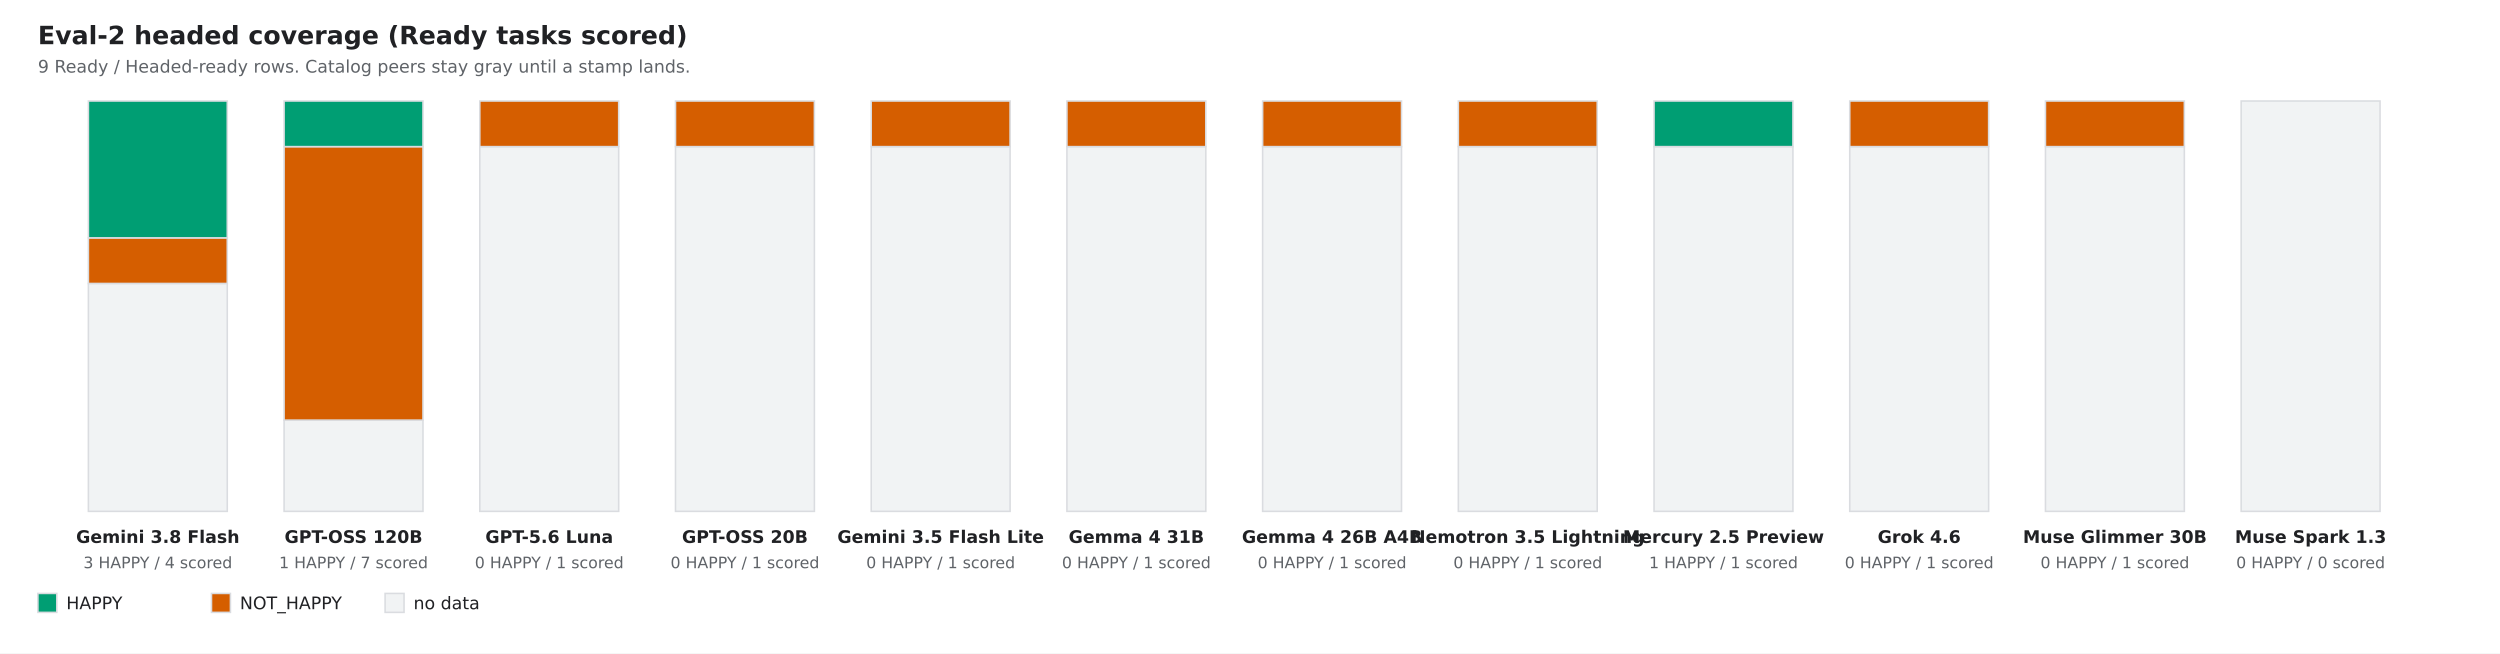
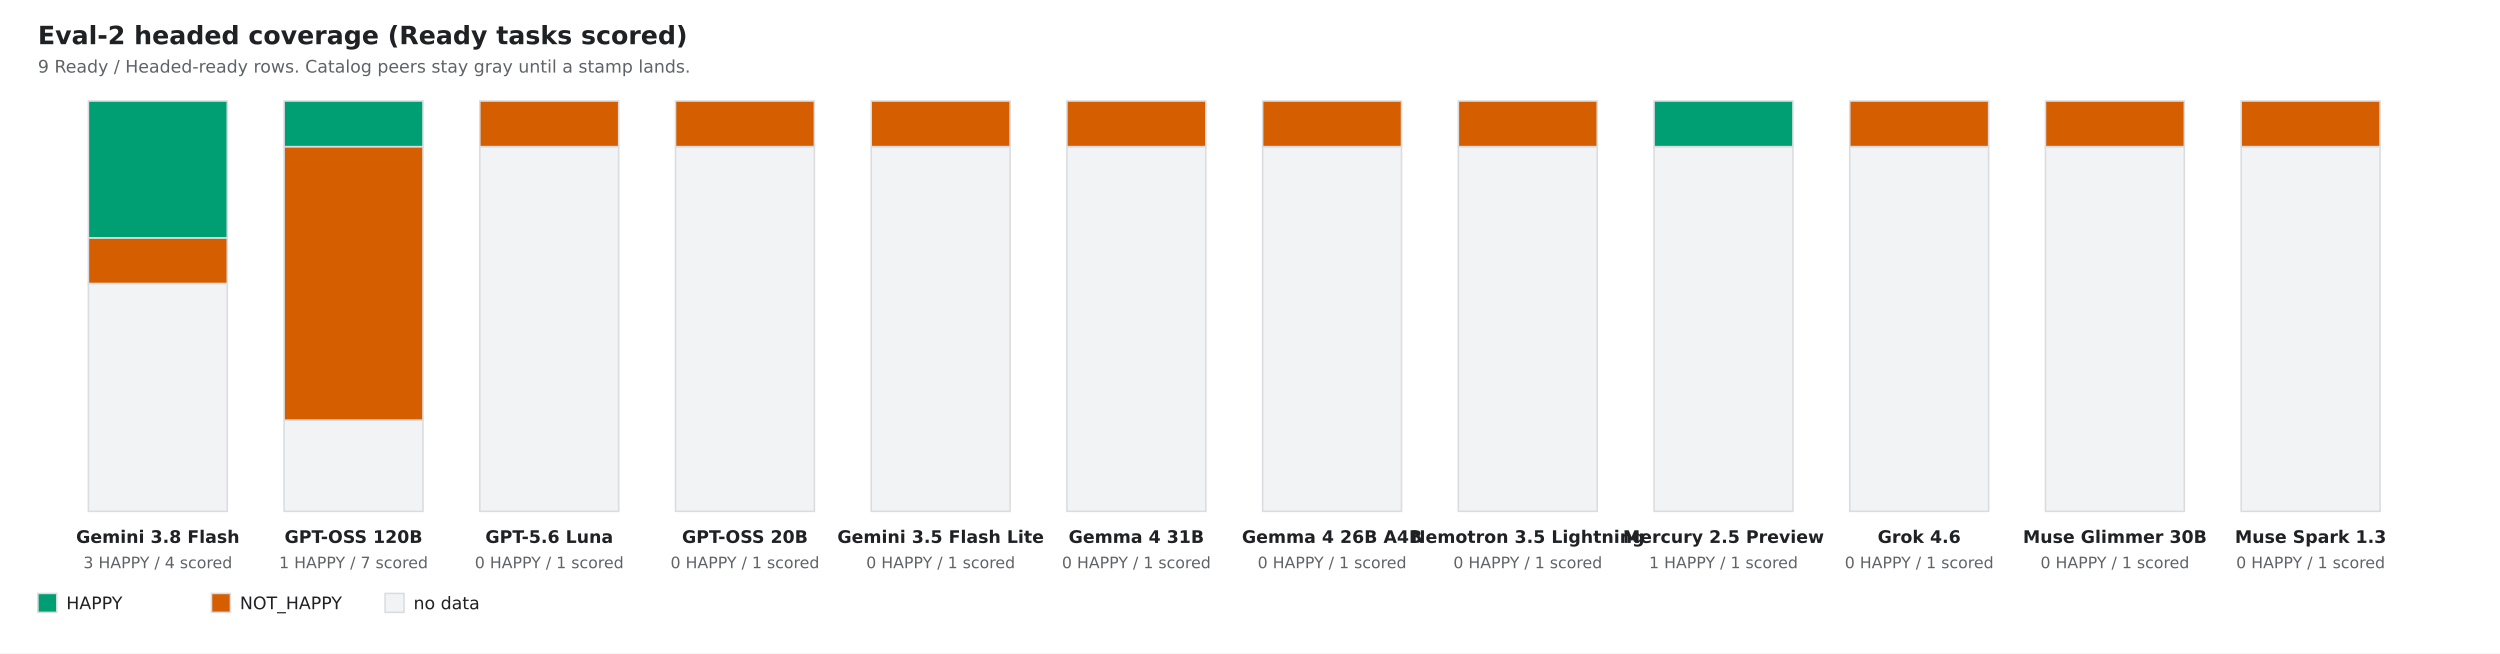
<svg xmlns="http://www.w3.org/2000/svg" width="1584" height="414" viewBox="0 0 1584 414" role="img">
  <rect width="1584" height="414" fill="#ffffff" />
  <text x="24" y="28" font-family="DejaVu Sans, sans-serif" font-size="16" font-weight="700" fill="#202124">Eval-2 headed coverage (Ready tasks scored)</text>
  <text x="24" y="46" font-family="DejaVu Sans, sans-serif" font-size="11" fill="#5f6368">9 Ready / Headed-ready rows. Catalog peers stay gray until a stamp lands.</text>
  <rect x="56.0" y="179.6" width="88" height="144.4" fill="#F1F3F4" stroke="#dadce0" data-segment="no data" />
  <rect x="56.0" y="150.7" width="88" height="28.9" fill="#D55E00" stroke="#dadce0" data-segment="NOT_HAPPY" />
  <rect x="56.0" y="64.0" width="88" height="86.7" fill="#009E73" stroke="#dadce0" data-segment="HAPPY" />
  <text x="100.0" y="344" text-anchor="middle" font-family="DejaVu Sans, sans-serif" font-size="11" font-weight="700" fill="#202124">Gemini 3.8 Flash</text>
  <text x="100.0" y="360" text-anchor="middle" font-family="DejaVu Sans, sans-serif" font-size="10" fill="#5f6368">3 HAPPY / 4 scored</text>
  <rect x="180.0" y="266.2" width="88" height="57.8" fill="#F1F3F4" stroke="#dadce0" data-segment="no data" />
  <rect x="180.0" y="92.9" width="88" height="173.3" fill="#D55E00" stroke="#dadce0" data-segment="NOT_HAPPY" />
  <rect x="180.0" y="64.0" width="88" height="28.9" fill="#009E73" stroke="#dadce0" data-segment="HAPPY" />
  <text x="224.0" y="344" text-anchor="middle" font-family="DejaVu Sans, sans-serif" font-size="11" font-weight="700" fill="#202124">GPT-OSS 120B</text>
  <text x="224.0" y="360" text-anchor="middle" font-family="DejaVu Sans, sans-serif" font-size="10" fill="#5f6368">1 HAPPY / 7 scored</text>
  <rect x="304.0" y="92.9" width="88" height="231.1" fill="#F1F3F4" stroke="#dadce0" data-segment="no data" />
  <rect x="304.0" y="64.0" width="88" height="28.9" fill="#D55E00" stroke="#dadce0" data-segment="NOT_HAPPY" />
  <text x="348.0" y="344" text-anchor="middle" font-family="DejaVu Sans, sans-serif" font-size="11" font-weight="700" fill="#202124">GPT-5.6 Luna</text>
  <text x="348.0" y="360" text-anchor="middle" font-family="DejaVu Sans, sans-serif" font-size="10" fill="#5f6368">0 HAPPY / 1 scored</text>
  <rect x="428.0" y="92.9" width="88" height="231.1" fill="#F1F3F4" stroke="#dadce0" data-segment="no data" />
  <rect x="428.0" y="64.0" width="88" height="28.9" fill="#D55E00" stroke="#dadce0" data-segment="NOT_HAPPY" />
  <text x="472.0" y="344" text-anchor="middle" font-family="DejaVu Sans, sans-serif" font-size="11" font-weight="700" fill="#202124">GPT-OSS 20B</text>
  <text x="472.0" y="360" text-anchor="middle" font-family="DejaVu Sans, sans-serif" font-size="10" fill="#5f6368">0 HAPPY / 1 scored</text>
  <rect x="552.0" y="92.9" width="88" height="231.1" fill="#F1F3F4" stroke="#dadce0" data-segment="no data" />
  <rect x="552.0" y="64.0" width="88" height="28.9" fill="#D55E00" stroke="#dadce0" data-segment="NOT_HAPPY" />
  <text x="596.0" y="344" text-anchor="middle" font-family="DejaVu Sans, sans-serif" font-size="11" font-weight="700" fill="#202124">Gemini 3.5 Flash Lite</text>
  <text x="596.0" y="360" text-anchor="middle" font-family="DejaVu Sans, sans-serif" font-size="10" fill="#5f6368">0 HAPPY / 1 scored</text>
  <rect x="676.0" y="92.9" width="88" height="231.1" fill="#F1F3F4" stroke="#dadce0" data-segment="no data" />
  <rect x="676.0" y="64.0" width="88" height="28.9" fill="#D55E00" stroke="#dadce0" data-segment="NOT_HAPPY" />
  <text x="720.0" y="344" text-anchor="middle" font-family="DejaVu Sans, sans-serif" font-size="11" font-weight="700" fill="#202124">Gemma 4 31B</text>
  <text x="720.0" y="360" text-anchor="middle" font-family="DejaVu Sans, sans-serif" font-size="10" fill="#5f6368">0 HAPPY / 1 scored</text>
  <rect x="800.0" y="92.9" width="88" height="231.1" fill="#F1F3F4" stroke="#dadce0" data-segment="no data" />
  <rect x="800.0" y="64.0" width="88" height="28.9" fill="#D55E00" stroke="#dadce0" data-segment="NOT_HAPPY" />
  <text x="844.0" y="344" text-anchor="middle" font-family="DejaVu Sans, sans-serif" font-size="11" font-weight="700" fill="#202124">Gemma 4 26B A4B</text>
  <text x="844.0" y="360" text-anchor="middle" font-family="DejaVu Sans, sans-serif" font-size="10" fill="#5f6368">0 HAPPY / 1 scored</text>
  <rect x="924.0" y="92.9" width="88" height="231.1" fill="#F1F3F4" stroke="#dadce0" data-segment="no data" />
  <rect x="924.0" y="64.0" width="88" height="28.9" fill="#D55E00" stroke="#dadce0" data-segment="NOT_HAPPY" />
  <text x="968.0" y="344" text-anchor="middle" font-family="DejaVu Sans, sans-serif" font-size="11" font-weight="700" fill="#202124">Nemotron 3.5 Lightning</text>
  <text x="968.0" y="360" text-anchor="middle" font-family="DejaVu Sans, sans-serif" font-size="10" fill="#5f6368">0 HAPPY / 1 scored</text>
  <rect x="1048.0" y="92.9" width="88" height="231.1" fill="#F1F3F4" stroke="#dadce0" data-segment="no data" />
  <rect x="1048.0" y="64.0" width="88" height="28.9" fill="#009E73" stroke="#dadce0" data-segment="HAPPY" />
  <text x="1092.0" y="344" text-anchor="middle" font-family="DejaVu Sans, sans-serif" font-size="11" font-weight="700" fill="#202124">Mercury 2.5 Preview</text>
  <text x="1092.0" y="360" text-anchor="middle" font-family="DejaVu Sans, sans-serif" font-size="10" fill="#5f6368">1 HAPPY / 1 scored</text>
  <rect x="1172.0" y="92.9" width="88" height="231.1" fill="#F1F3F4" stroke="#dadce0" data-segment="no data" />
  <rect x="1172.0" y="64.0" width="88" height="28.9" fill="#D55E00" stroke="#dadce0" data-segment="NOT_HAPPY" />
  <text x="1216.0" y="344" text-anchor="middle" font-family="DejaVu Sans, sans-serif" font-size="11" font-weight="700" fill="#202124">Grok 4.6</text>
  <text x="1216.0" y="360" text-anchor="middle" font-family="DejaVu Sans, sans-serif" font-size="10" fill="#5f6368">0 HAPPY / 1 scored</text>
  <rect x="1296.0" y="92.9" width="88" height="231.1" fill="#F1F3F4" stroke="#dadce0" data-segment="no data" />
  <rect x="1296.0" y="64.0" width="88" height="28.9" fill="#D55E00" stroke="#dadce0" data-segment="NOT_HAPPY" />
  <text x="1340.0" y="344" text-anchor="middle" font-family="DejaVu Sans, sans-serif" font-size="11" font-weight="700" fill="#202124">Muse Glimmer 30B</text>
  <text x="1340.0" y="360" text-anchor="middle" font-family="DejaVu Sans, sans-serif" font-size="10" fill="#5f6368">0 HAPPY / 1 scored</text>
-   <rect x="1420.0" y="64.0" width="88" height="260.0" fill="#F1F3F4" stroke="#dadce0" data-segment="no data" />
+   <rect x="1420.0" y="92.9" width="88" height="231.1" fill="#F1F3F4" stroke="#dadce0" data-segment="no data" />
+   <rect x="1420.0" y="64.0" width="88" height="28.9" fill="#D55E00" stroke="#dadce0" data-segment="NOT_HAPPY" />
  <text x="1464.0" y="344" text-anchor="middle" font-family="DejaVu Sans, sans-serif" font-size="11" font-weight="700" fill="#202124">Muse Spark 1.3</text>
-   <text x="1464.0" y="360" text-anchor="middle" font-family="DejaVu Sans, sans-serif" font-size="10" fill="#5f6368">0 HAPPY / 0 scored</text>
+   <text x="1464.0" y="360" text-anchor="middle" font-family="DejaVu Sans, sans-serif" font-size="10" fill="#5f6368">0 HAPPY / 1 scored</text>
  <rect x="24" y="376" width="12" height="12" fill="#009E73" stroke="#dadce0" />
  <text x="42" y="386" font-family="DejaVu Sans, sans-serif" font-size="11" fill="#202124">HAPPY</text>
  <rect x="134" y="376" width="12" height="12" fill="#D55E00" stroke="#dadce0" />
  <text x="152" y="386" font-family="DejaVu Sans, sans-serif" font-size="11" fill="#202124">NOT_HAPPY</text>
  <rect x="244" y="376" width="12" height="12" fill="#F1F3F4" stroke="#dadce0" />
  <text x="262" y="386" font-family="DejaVu Sans, sans-serif" font-size="11" fill="#202124">no data</text>
</svg>
